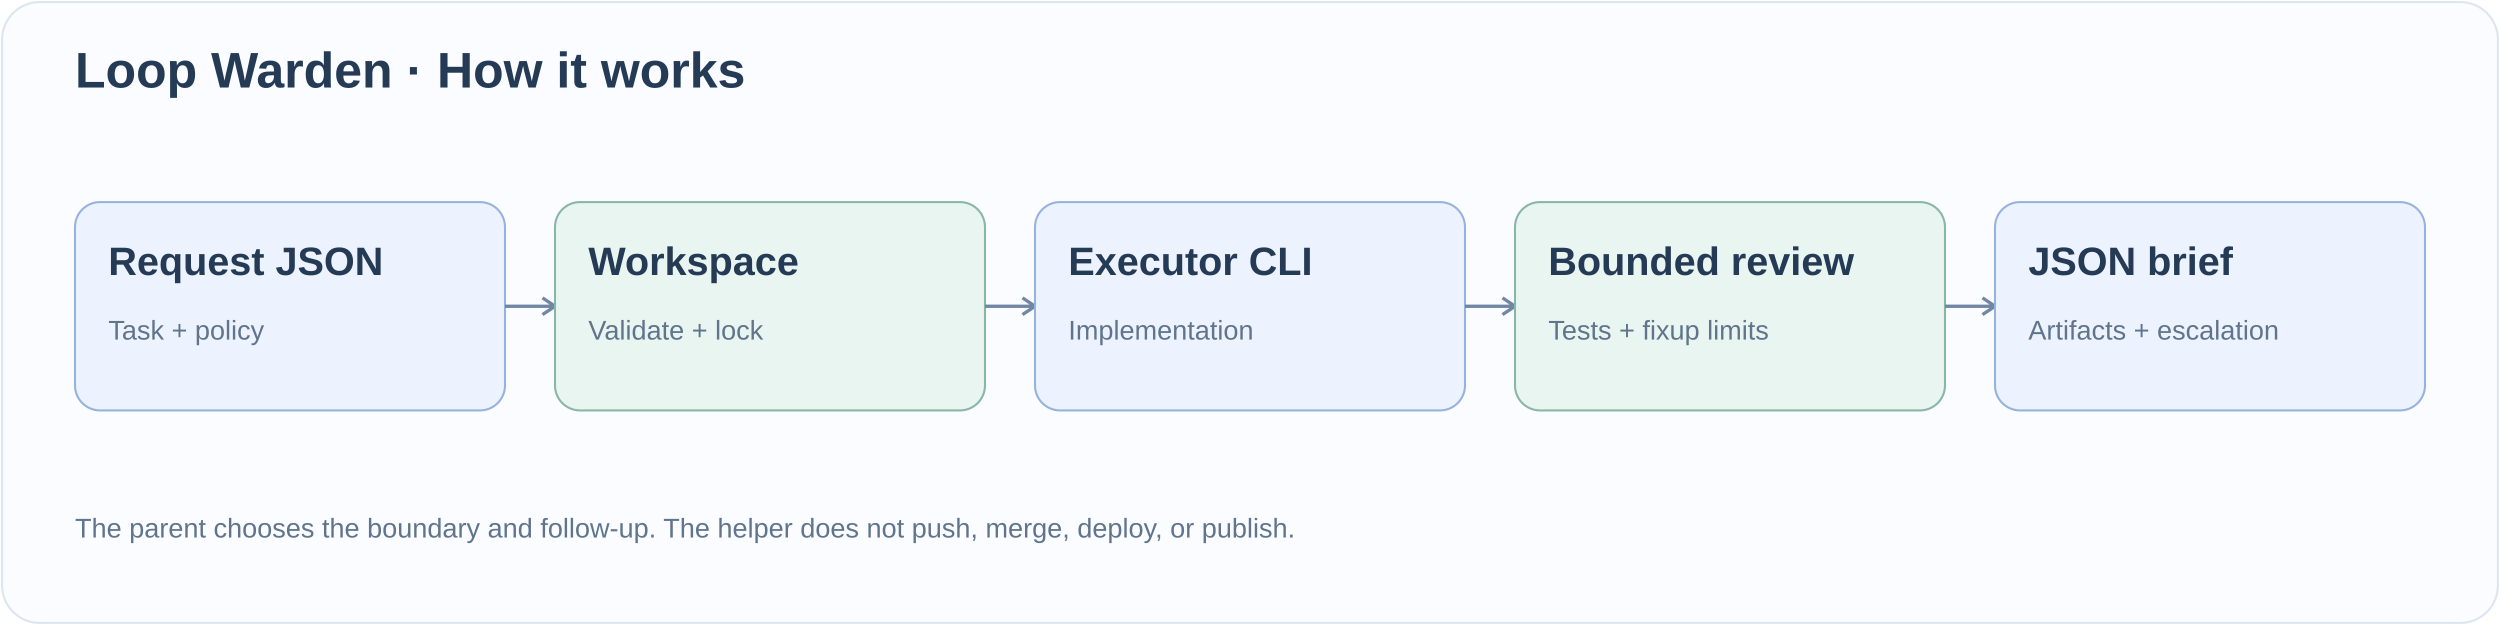
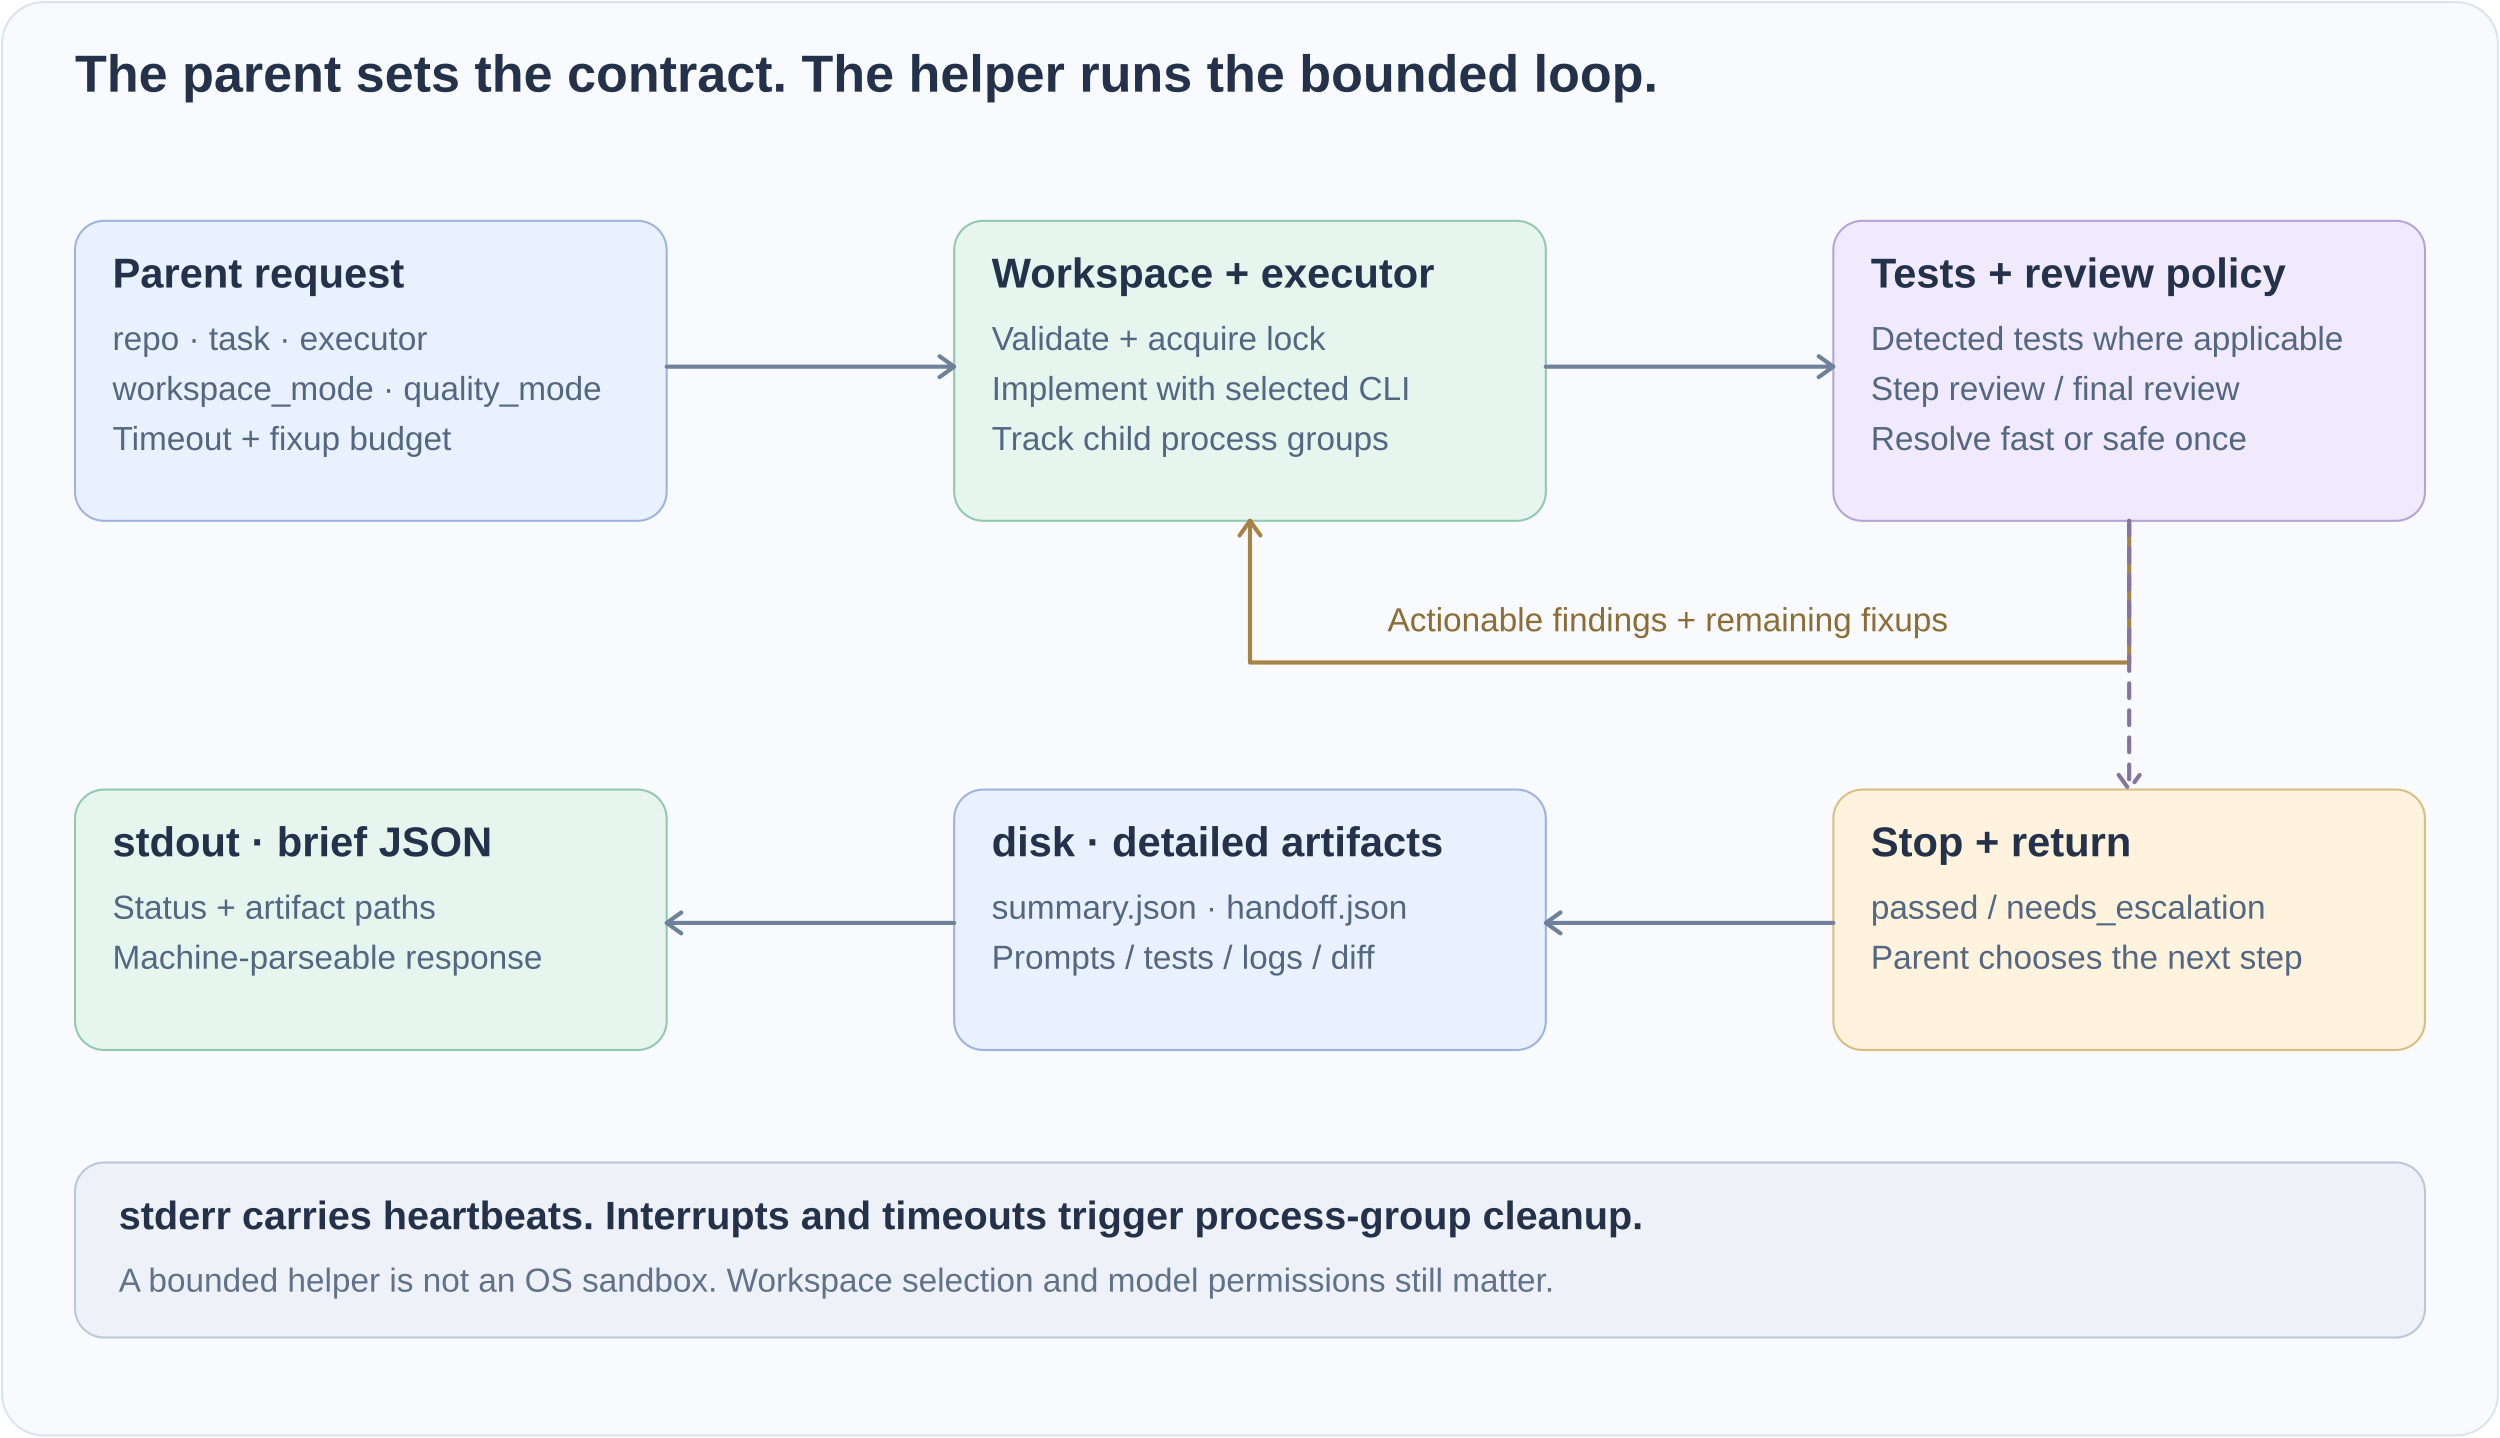
- <svg xmlns="http://www.w3.org/2000/svg" width="1200" height="300" viewBox="0 0 1200 300" role="img" aria-labelledby="t d">
-   <rect x="1" y="1" width="1198" height="298" rx="18" fill="#FAFCFF" stroke="#DCE5F0" />
+ <svg xmlns="http://www.w3.org/2000/svg" width="1200" height="690" viewBox="0 0 1200 690" role="img" aria-labelledby="title desc">
  <g font-family="Arial, 'PingFang SC', 'Microsoft YaHei', sans-serif">
-     <text x="36" y="42" font-size="24" fill="#253B55" font-weight="650" text-anchor="start">Loop Warden · How it works</text>
-     <rect x="36" y="97" width="206.4" height="100" rx="12" fill="#ECF3FE" stroke="#95B3DD" />
-     <text x="52.0" y="132" font-size="19" fill="#253B55" font-weight="650" text-anchor="start">Request JSON</text>
-     <text x="52.0" y="163" font-size="13" fill="#60748C" font-weight="400" text-anchor="start">Task + policy</text>
-     <path d="M242.4 147H266.4m-6-4 6 4-6 4" stroke="#7186A3" stroke-width="1.6" fill="none" stroke-linejoin="round" />
-     <rect x="266.4" y="97" width="206.4" height="100" rx="12" fill="#E9F5F0" stroke="#88B7A3" />
-     <text x="282.4" y="132" font-size="19" fill="#253B55" font-weight="650" text-anchor="start">Workspace</text>
-     <text x="282.4" y="163" font-size="13" fill="#60748C" font-weight="400" text-anchor="start">Validate + lock</text>
-     <path d="M472.8 147H496.8m-6-4 6 4-6 4" stroke="#7186A3" stroke-width="1.6" fill="none" stroke-linejoin="round" />
-     <rect x="496.8" y="97" width="206.4" height="100" rx="12" fill="#ECF3FE" stroke="#95B3DD" />
-     <text x="512.8" y="132" font-size="19" fill="#253B55" font-weight="650" text-anchor="start">Executor CLI</text>
-     <text x="512.8" y="163" font-size="13" fill="#60748C" font-weight="400" text-anchor="start">Implementation</text>
-     <path d="M703.2 147H727.2m-6-4 6 4-6 4" stroke="#7186A3" stroke-width="1.6" fill="none" stroke-linejoin="round" />
-     <rect x="727.2" y="97" width="206.4" height="100" rx="12" fill="#E9F5F0" stroke="#88B7A3" />
-     <text x="743.2" y="132" font-size="19" fill="#253B55" font-weight="650" text-anchor="start">Bounded review</text>
-     <text x="743.2" y="163" font-size="13" fill="#60748C" font-weight="400" text-anchor="start">Tests + fixup limits</text>
-     <path d="M933.6 147H957.6m-6-4 6 4-6 4" stroke="#7186A3" stroke-width="1.6" fill="none" stroke-linejoin="round" />
-     <rect x="957.6" y="97" width="206.4" height="100" rx="12" fill="#ECF3FE" stroke="#95B3DD" />
-     <text x="973.6" y="132" font-size="19" fill="#253B55" font-weight="650" text-anchor="start">JSON brief</text>
-     <text x="973.6" y="163" font-size="13" fill="#60748C" font-weight="400" text-anchor="start">Artifacts + escalation</text>
-     <text x="36" y="258" font-size="13" fill="#60748C" font-weight="400" text-anchor="start">The parent chooses the boundary and follow-up. The helper does not push, merge, deploy, or publish.</text>
+     <rect x="1" y="1" width="1198" height="688" rx="20" fill="#F8FAFD" stroke="#DBE3ED" />
+     <text x="36" y="44" font-size="25" fill="#23324A" font-weight="700" text-anchor="start">The parent sets the contract. The helper runs the bounded loop.</text>
+     <rect x="36" y="106" width="284" height="144" rx="14" fill="#EAF1FE" stroke="#9CB4DF" />
+     <text x="54" y="138" font-size="20" fill="#23324A" font-weight="700" text-anchor="start">Parent request</text>
+     <text x="54" y="168" font-size="16" fill="#536782" font-weight="400" text-anchor="start">repo · task · executor</text>
+     <text x="54" y="192" font-size="16" fill="#536782" font-weight="400" text-anchor="start">workspace_mode · quality_mode</text>
+     <text x="54" y="216" font-size="16" fill="#536782" font-weight="400" text-anchor="start">Timeout + fixup budget</text>
+     <rect x="458" y="106" width="284" height="144" rx="14" fill="#E7F5EF" stroke="#93C8B0" />
+     <text x="476" y="138" font-size="20" fill="#23324A" font-weight="700" text-anchor="start">Workspace + executor</text>
+     <text x="476" y="168" font-size="16" fill="#536782" font-weight="400" text-anchor="start">Validate + acquire lock</text>
+     <text x="476" y="192" font-size="16" fill="#536782" font-weight="400" text-anchor="start">Implement with selected CLI</text>
+     <text x="476" y="216" font-size="16" fill="#536782" font-weight="400" text-anchor="start">Track child process groups</text>
+     <rect x="880" y="106" width="284" height="144" rx="14" fill="#F0EAFC" stroke="#B7A2D7" />
+     <text x="898" y="138" font-size="20" fill="#23324A" font-weight="700" text-anchor="start">Tests + review policy</text>
+     <text x="898" y="168" font-size="16" fill="#536782" font-weight="400" text-anchor="start">Detected tests where applicable</text>
+     <text x="898" y="192" font-size="16" fill="#536782" font-weight="400" text-anchor="start">Step review / final review</text>
+     <text x="898" y="216" font-size="16" fill="#536782" font-weight="400" text-anchor="start">Resolve fast or safe once</text>
+     <path d="M320 176H458m-7 -5 7 5 -7 5" fill="none" stroke="#6E809A" stroke-width="2" stroke-linecap="round" stroke-linejoin="round" />
+     <path d="M742 176H880m-7 -5 7 5 -7 5" fill="none" stroke="#6E809A" stroke-width="2" stroke-linecap="round" stroke-linejoin="round" />
+     <path d="M595 257l5-7 5 7" fill="none" stroke="#A68345" stroke-width="2" stroke-linecap="round" stroke-linejoin="round" />
+     <path d="M1022 250V318H600V250" fill="none" stroke="#A68345" stroke-width="2" stroke-linecap="round" stroke-linejoin="round" />
+     <text x="666" y="303" font-size="16" fill="#8B6D35" font-weight="400" text-anchor="start">Actionable findings + remaining fixups</text>
+     <rect x="880" y="379" width="284" height="125" rx="14" fill="#FFF3DD" stroke="#D9BD83" />
+     <text x="898" y="411" font-size="20" fill="#23324A" font-weight="700" text-anchor="start">Stop + return</text>
+     <text x="898" y="441" font-size="16" fill="#536782" font-weight="400" text-anchor="start">passed / needs_escalation</text>
+     <text x="898" y="465" font-size="16" fill="#536782" font-weight="400" text-anchor="start">Parent chooses the next step</text>
+     <path d="M1022 250V379m-5 -7 5 7 5 -7" fill="none" stroke="#87749C" stroke-width="2" stroke-linecap="round" stroke-linejoin="round" stroke-dasharray="7 6" />
+     <rect x="36" y="379" width="284" height="125" rx="14" fill="#E7F5EF" stroke="#93C8B0" />
+     <text x="54" y="411" font-size="20" fill="#23324A" font-weight="700" text-anchor="start">stdout · brief JSON</text>
+     <text x="54" y="441" font-size="16" fill="#536782" font-weight="400" text-anchor="start">Status + artifact paths</text>
+     <text x="54" y="465" font-size="16" fill="#536782" font-weight="400" text-anchor="start">Machine-parseable response</text>
+     <rect x="458" y="379" width="284" height="125" rx="14" fill="#EAF1FE" stroke="#9CB4DF" />
+     <text x="476" y="411" font-size="20" fill="#23324A" font-weight="700" text-anchor="start">disk · detailed artifacts</text>
+     <text x="476" y="441" font-size="16" fill="#536782" font-weight="400" text-anchor="start">summary.json · handoff.json</text>
+     <text x="476" y="465" font-size="16" fill="#536782" font-weight="400" text-anchor="start">Prompts / tests / logs / diff</text>
+     <path d="M880 443H742m7 -5 -7 5 7 5" fill="none" stroke="#6E809A" stroke-width="2" stroke-linecap="round" stroke-linejoin="round" />
+     <path d="M458 443H320m7 -5 -7 5 7 5" fill="none" stroke="#6E809A" stroke-width="2" stroke-linecap="round" stroke-linejoin="round" />
+     <rect x="36" y="558" width="1128" height="84" rx="14" fill="#EEF2F8" stroke="#BAC8D9" />
+     <text x="57" y="590" font-size="19" fill="#23324A" font-weight="650" text-anchor="start">stderr carries heartbeats. Interrupts and timeouts trigger process-group cleanup.</text>
+     <text x="57" y="620" font-size="16" fill="#60728A" font-weight="400" text-anchor="start">A bounded helper is not an OS sandbox. Workspace selection and model permissions still matter.</text>
  </g>
</svg>
